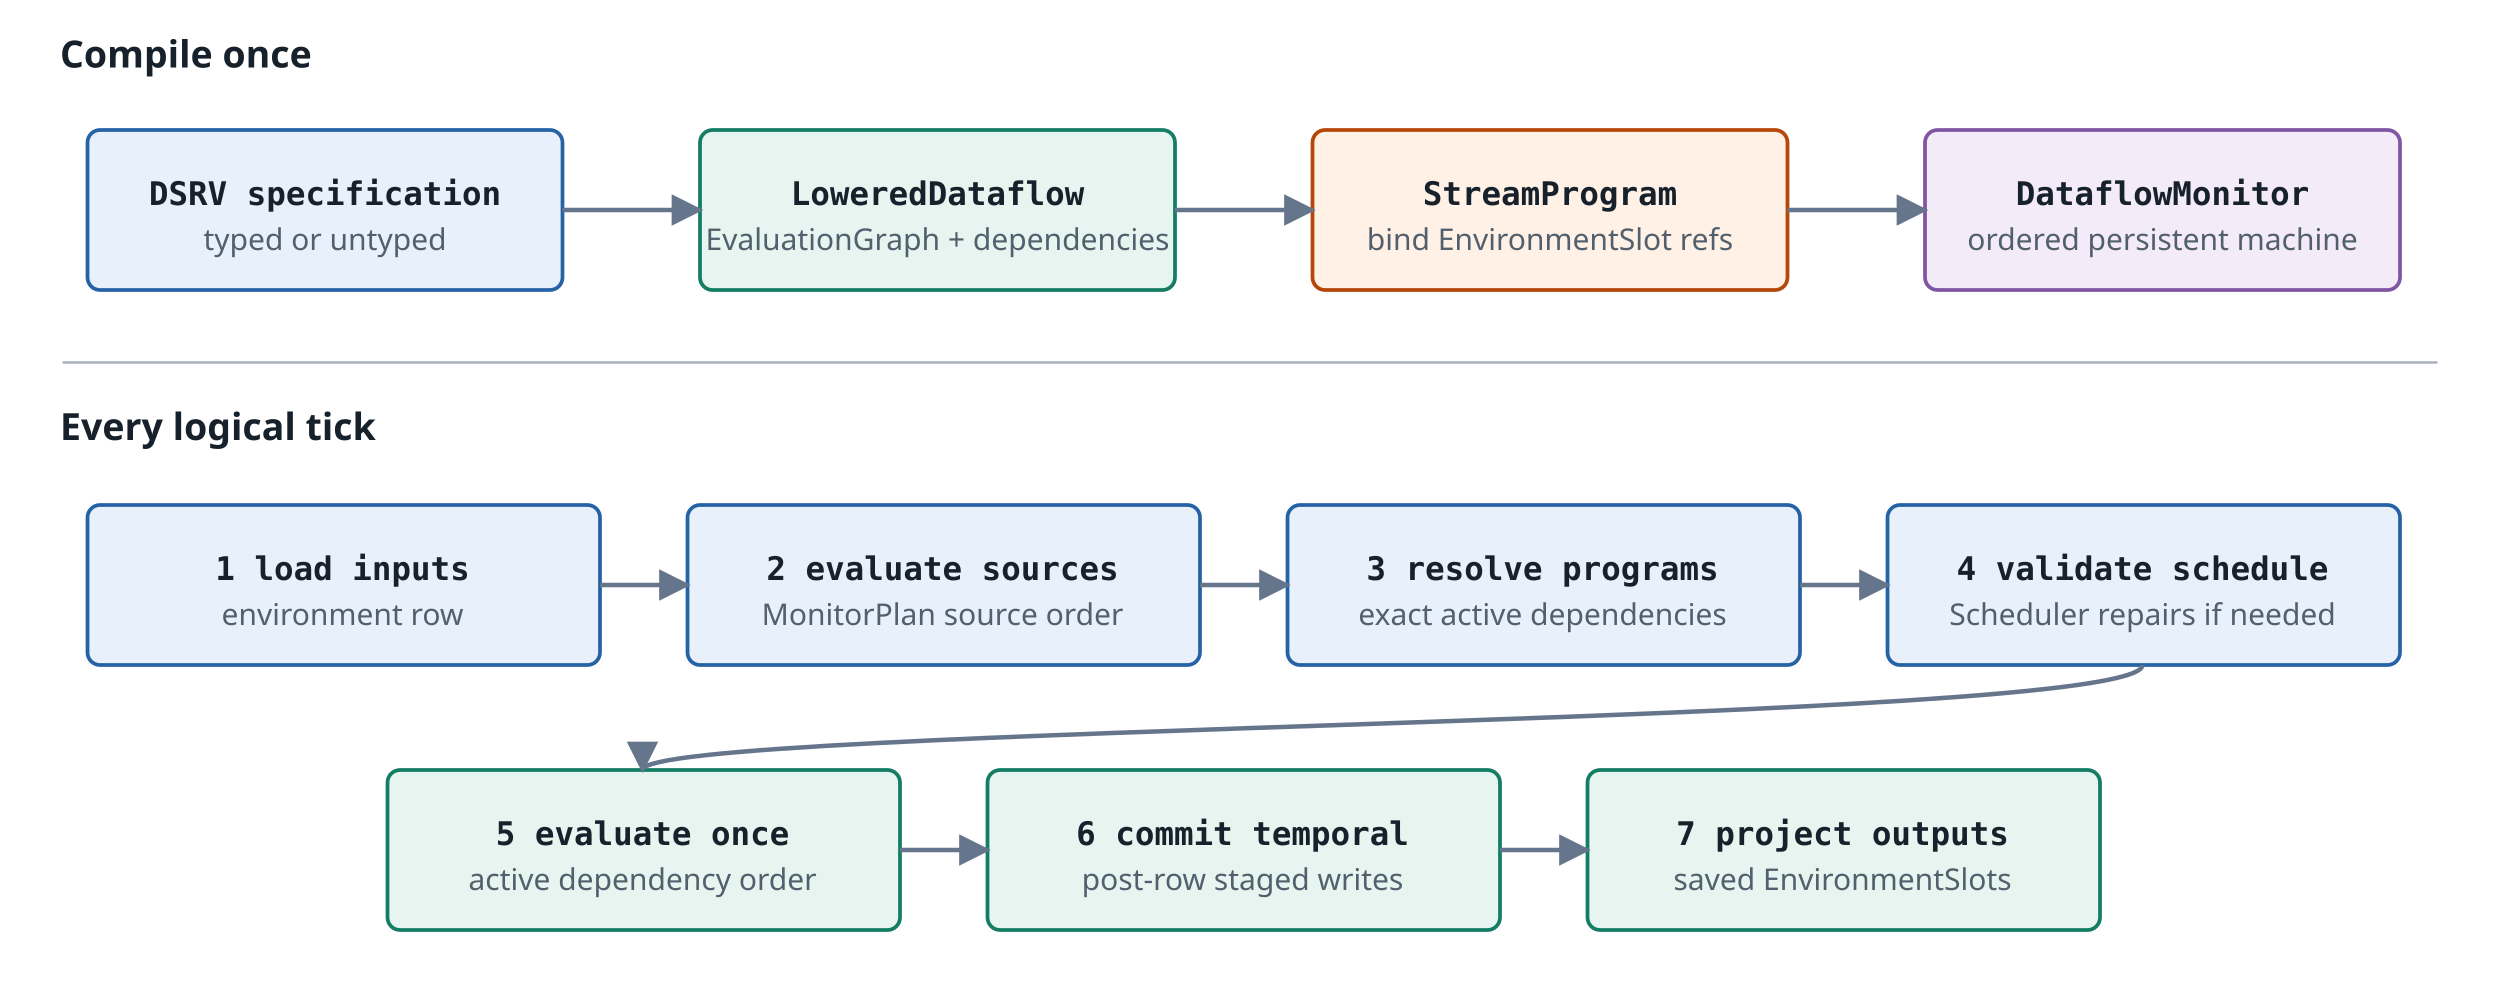
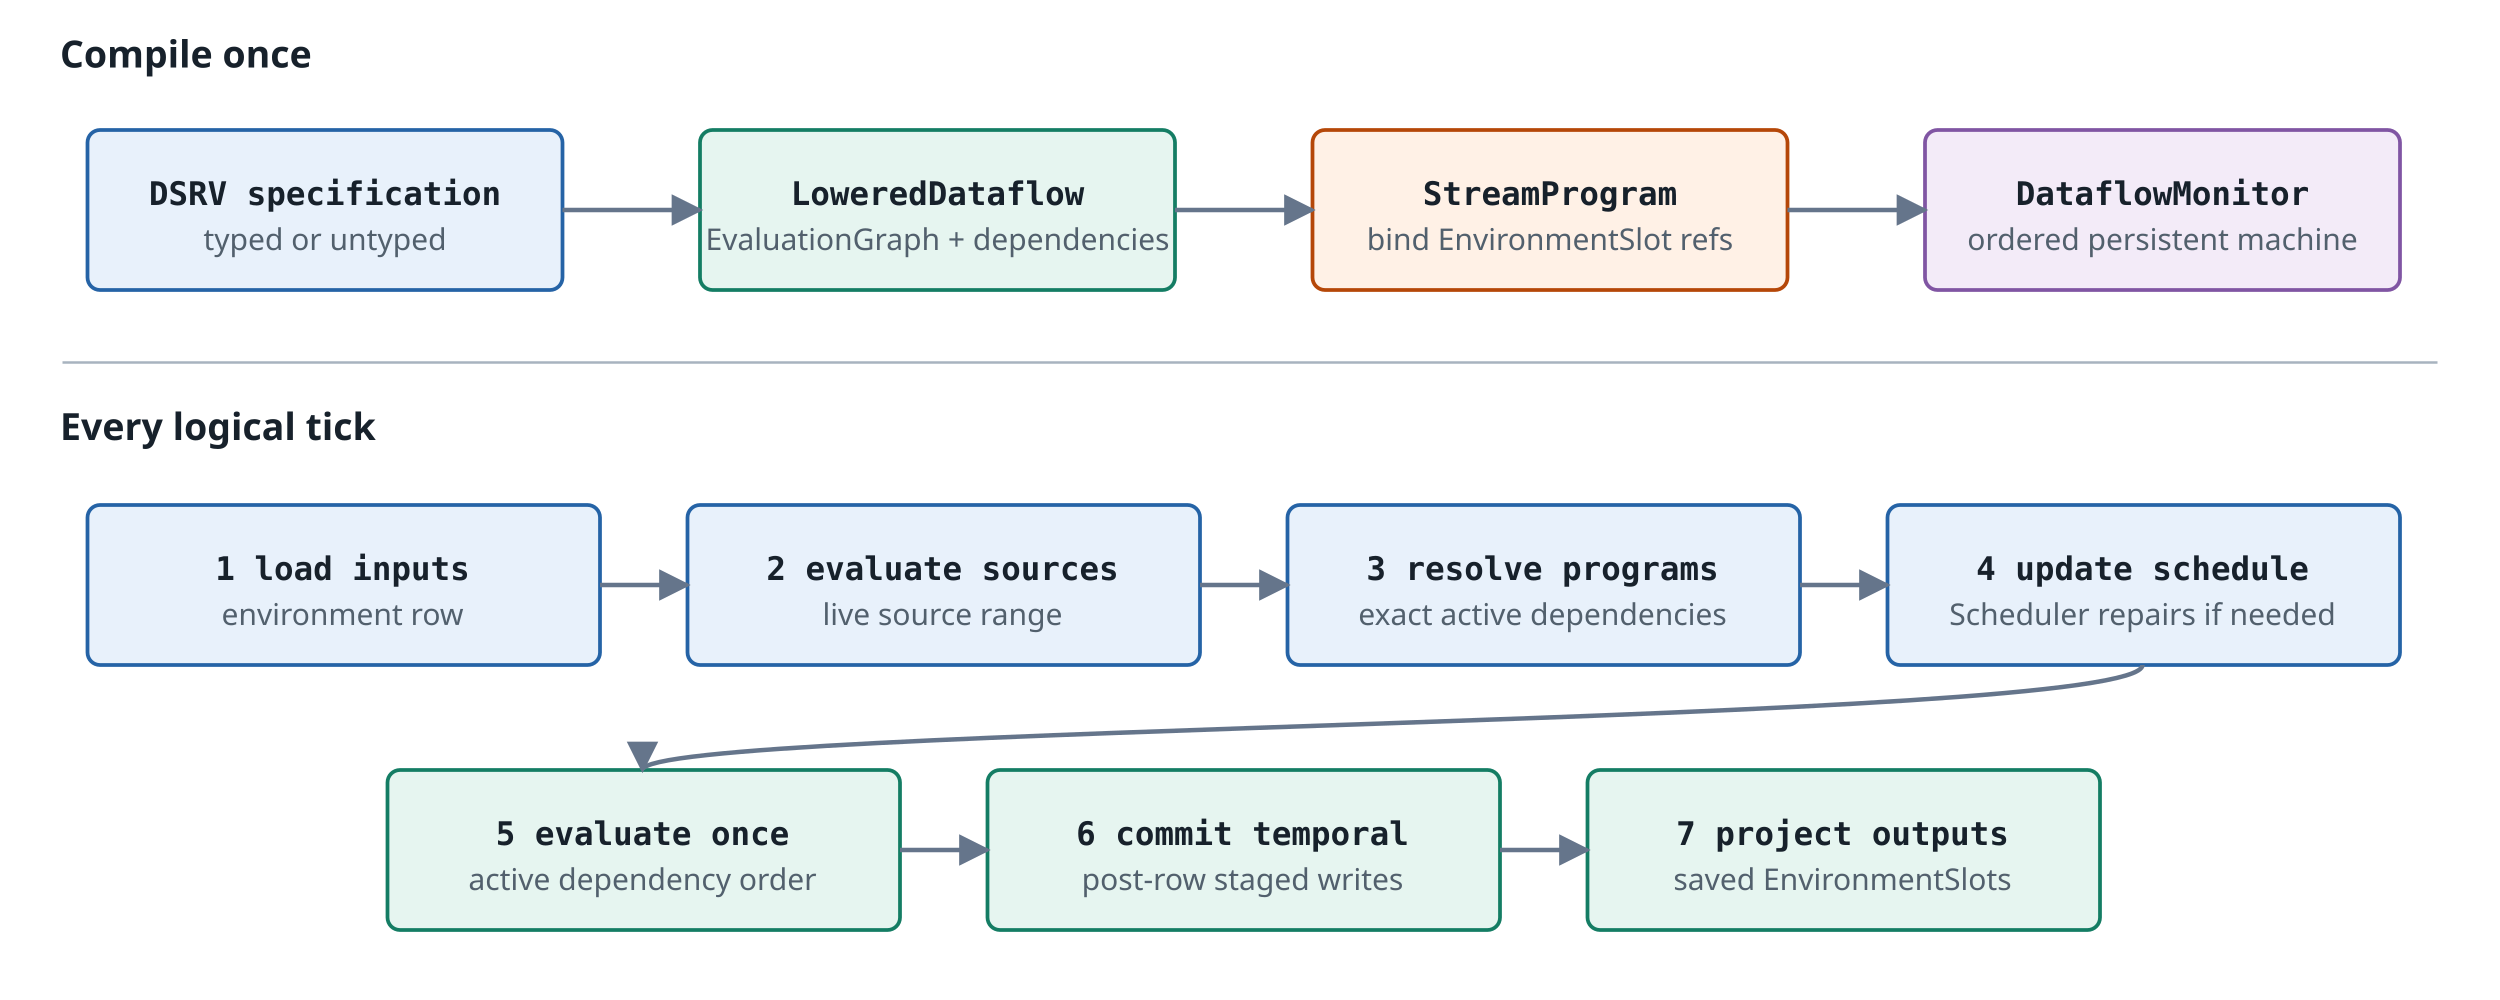
<svg xmlns="http://www.w3.org/2000/svg" viewBox="0 0 1000 400" role="img" aria-labelledby="pipeline-arrow-title pipeline-arrow-desc" style="width:100%;max-width:1000px;height:auto;background:#ffffff;border:1px solid #d0d7de;border-radius:6px">
  <defs>
    <marker id="pipeline-arrow" viewBox="0 0 10 10" refX="9" refY="5" markerWidth="7" markerHeight="7" orient="auto-start-reverse">
      <path d="M 0 0 L 10 5 L 0 10 z" fill="#65758b" />
    </marker>
  </defs>
  <text x="24" y="27" text-anchor="start" font-family="system-ui, sans-serif" font-size="15" font-weight="700" fill="#17212b">Compile once</text>
  <rect x="35" y="52" width="190" height="64" rx="5" fill="#e8f1fb" stroke="#2563a6" stroke-width="1.5" />
  <text x="130" y="82" text-anchor="middle" font-family="ui-monospace, monospace" font-size="13" font-weight="600" fill="#17212b">DSRV specification</text>
  <text x="130" y="100" text-anchor="middle" font-family="system-ui, sans-serif" font-size="12" font-weight="400" fill="#52606d">typed or untyped</text>
  <rect x="280" y="52" width="190" height="64" rx="5" fill="#e6f5f0" stroke="#147d64" stroke-width="1.5" />
  <text x="375" y="82" text-anchor="middle" font-family="ui-monospace, monospace" font-size="13" font-weight="600" fill="#17212b">LoweredDataflow</text>
  <text x="375" y="100" text-anchor="middle" font-family="system-ui, sans-serif" font-size="12" font-weight="400" fill="#52606d">EvaluationGraph + dependencies</text>
  <rect x="525" y="52" width="190" height="64" rx="5" fill="#fff1e6" stroke="#b54708" stroke-width="1.5" />
  <text x="620" y="82" text-anchor="middle" font-family="ui-monospace, monospace" font-size="13" font-weight="600" fill="#17212b">StreamProgram</text>
  <text x="620" y="100" text-anchor="middle" font-family="system-ui, sans-serif" font-size="12" font-weight="400" fill="#52606d">bind EnvironmentSlot refs</text>
  <rect x="770" y="52" width="190" height="64" rx="5" fill="#f3ebf8" stroke="#8055a3" stroke-width="1.5" />
  <text x="865" y="82" text-anchor="middle" font-family="ui-monospace, monospace" font-size="13" font-weight="600" fill="#17212b">DataflowMonitor</text>
  <text x="865" y="100" text-anchor="middle" font-family="system-ui, sans-serif" font-size="12" font-weight="400" fill="#52606d">ordered persistent machine</text>
  <line x1="225" y1="84" x2="280" y2="84" stroke="#65758b" stroke-width="1.8" marker-end="url(#pipeline-arrow)" />
  <line x1="470" y1="84" x2="525" y2="84" stroke="#65758b" stroke-width="1.8" marker-end="url(#pipeline-arrow)" />
  <line x1="715" y1="84" x2="770" y2="84" stroke="#65758b" stroke-width="1.8" marker-end="url(#pipeline-arrow)" />
  <line x1="25" y1="145" x2="975" y2="145" stroke="#a8b3bf" stroke-width="1" />
  <text x="24" y="176" text-anchor="start" font-family="system-ui, sans-serif" font-size="15" font-weight="700" fill="#17212b">Every logical tick</text>
  <rect x="35" y="202" width="205" height="64" rx="5" fill="#e8f1fb" stroke="#2563a6" stroke-width="1.5" />
  <text x="137" y="232" text-anchor="middle" font-family="ui-monospace, monospace" font-size="13" font-weight="600" fill="#17212b">1  load inputs</text>
  <text x="137" y="250" text-anchor="middle" font-family="system-ui, sans-serif" font-size="12" font-weight="400" fill="#52606d">environment row</text>
  <rect x="275" y="202" width="205" height="64" rx="5" fill="#e8f1fb" stroke="#2563a6" stroke-width="1.5" />
  <text x="377" y="232" text-anchor="middle" font-family="ui-monospace, monospace" font-size="13" font-weight="600" fill="#17212b">2  evaluate sources</text>
-   <text x="377" y="250" text-anchor="middle" font-family="system-ui, sans-serif" font-size="12" font-weight="400" fill="#52606d">MonitorPlan source order</text>
+   <text x="377" y="250" text-anchor="middle" font-family="system-ui, sans-serif" font-size="12" font-weight="400" fill="#52606d">live source range</text>
  <rect x="515" y="202" width="205" height="64" rx="5" fill="#e8f1fb" stroke="#2563a6" stroke-width="1.5" />
  <text x="617" y="232" text-anchor="middle" font-family="ui-monospace, monospace" font-size="13" font-weight="600" fill="#17212b">3  resolve programs</text>
  <text x="617" y="250" text-anchor="middle" font-family="system-ui, sans-serif" font-size="12" font-weight="400" fill="#52606d">exact active dependencies</text>
  <rect x="755" y="202" width="205" height="64" rx="5" fill="#e8f1fb" stroke="#2563a6" stroke-width="1.5" />
-   <text x="857" y="232" text-anchor="middle" font-family="ui-monospace, monospace" font-size="13" font-weight="600" fill="#17212b">4  validate schedule</text>
+   <text x="857" y="232" text-anchor="middle" font-family="ui-monospace, monospace" font-size="13" font-weight="600" fill="#17212b">4  update schedule</text>
  <text x="857" y="250" text-anchor="middle" font-family="system-ui, sans-serif" font-size="12" font-weight="400" fill="#52606d">Scheduler repairs if needed</text>
  <rect x="155" y="308" width="205" height="64" rx="5" fill="#e6f5f0" stroke="#147d64" stroke-width="1.5" />
  <text x="257" y="338" text-anchor="middle" font-family="ui-monospace, monospace" font-size="13" font-weight="600" fill="#17212b">5  evaluate once</text>
  <text x="257" y="356" text-anchor="middle" font-family="system-ui, sans-serif" font-size="12" font-weight="400" fill="#52606d">active dependency order</text>
  <rect x="395" y="308" width="205" height="64" rx="5" fill="#e6f5f0" stroke="#147d64" stroke-width="1.5" />
  <text x="497" y="338" text-anchor="middle" font-family="ui-monospace, monospace" font-size="13" font-weight="600" fill="#17212b">6  commit temporal</text>
  <text x="497" y="356" text-anchor="middle" font-family="system-ui, sans-serif" font-size="12" font-weight="400" fill="#52606d">post-row staged writes</text>
  <rect x="635" y="308" width="205" height="64" rx="5" fill="#e6f5f0" stroke="#147d64" stroke-width="1.5" />
  <text x="737" y="338" text-anchor="middle" font-family="ui-monospace, monospace" font-size="13" font-weight="600" fill="#17212b">7  project outputs</text>
  <text x="737" y="356" text-anchor="middle" font-family="system-ui, sans-serif" font-size="12" font-weight="400" fill="#52606d">saved EnvironmentSlots</text>
  <line x1="240" y1="234" x2="275" y2="234" stroke="#65758b" stroke-width="1.8" marker-end="url(#pipeline-arrow)" />
  <line x1="480" y1="234" x2="515" y2="234" stroke="#65758b" stroke-width="1.8" marker-end="url(#pipeline-arrow)" />
  <line x1="720" y1="234" x2="755" y2="234" stroke="#65758b" stroke-width="1.8" marker-end="url(#pipeline-arrow)" />
  <path d="M 857 266 C 857 290, 257 290, 257 308" fill="none" stroke="#65758b" stroke-width="1.8" marker-end="url(#pipeline-arrow)" />
  <line x1="360" y1="340" x2="395" y2="340" stroke="#65758b" stroke-width="1.8" marker-end="url(#pipeline-arrow)" />
  <line x1="600" y1="340" x2="635" y2="340" stroke="#65758b" stroke-width="1.8" marker-end="url(#pipeline-arrow)" />
</svg>
